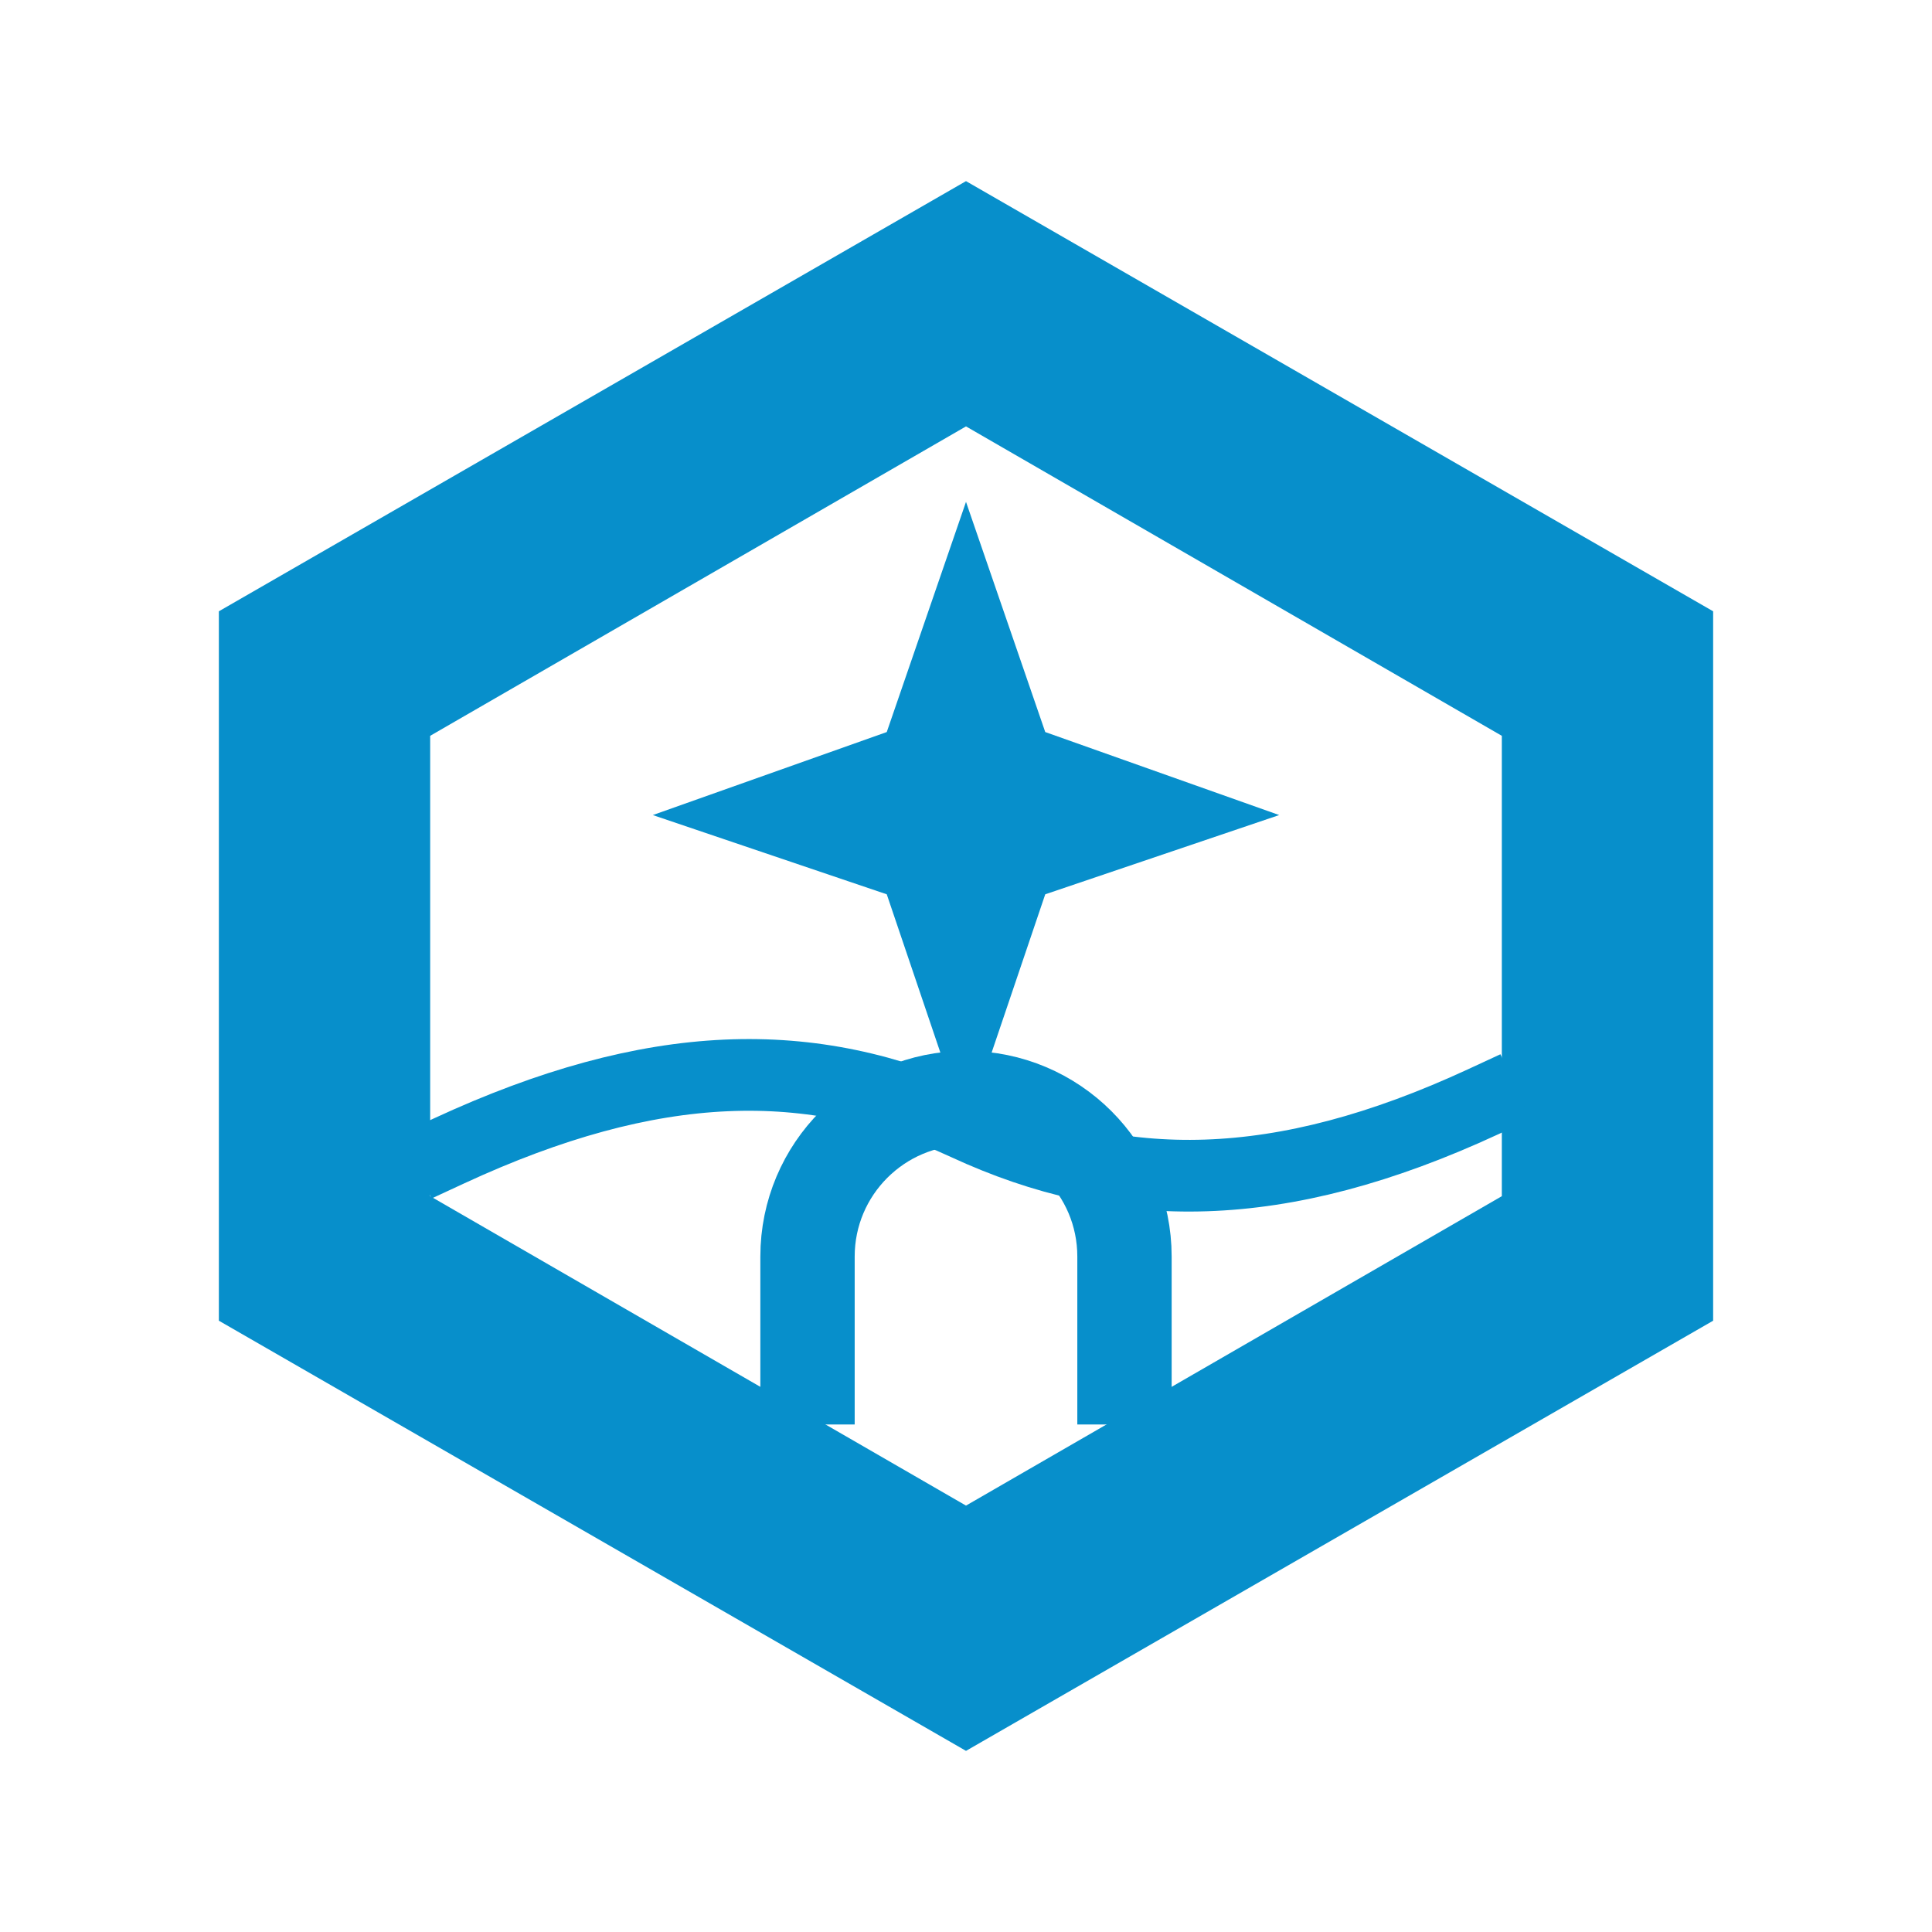
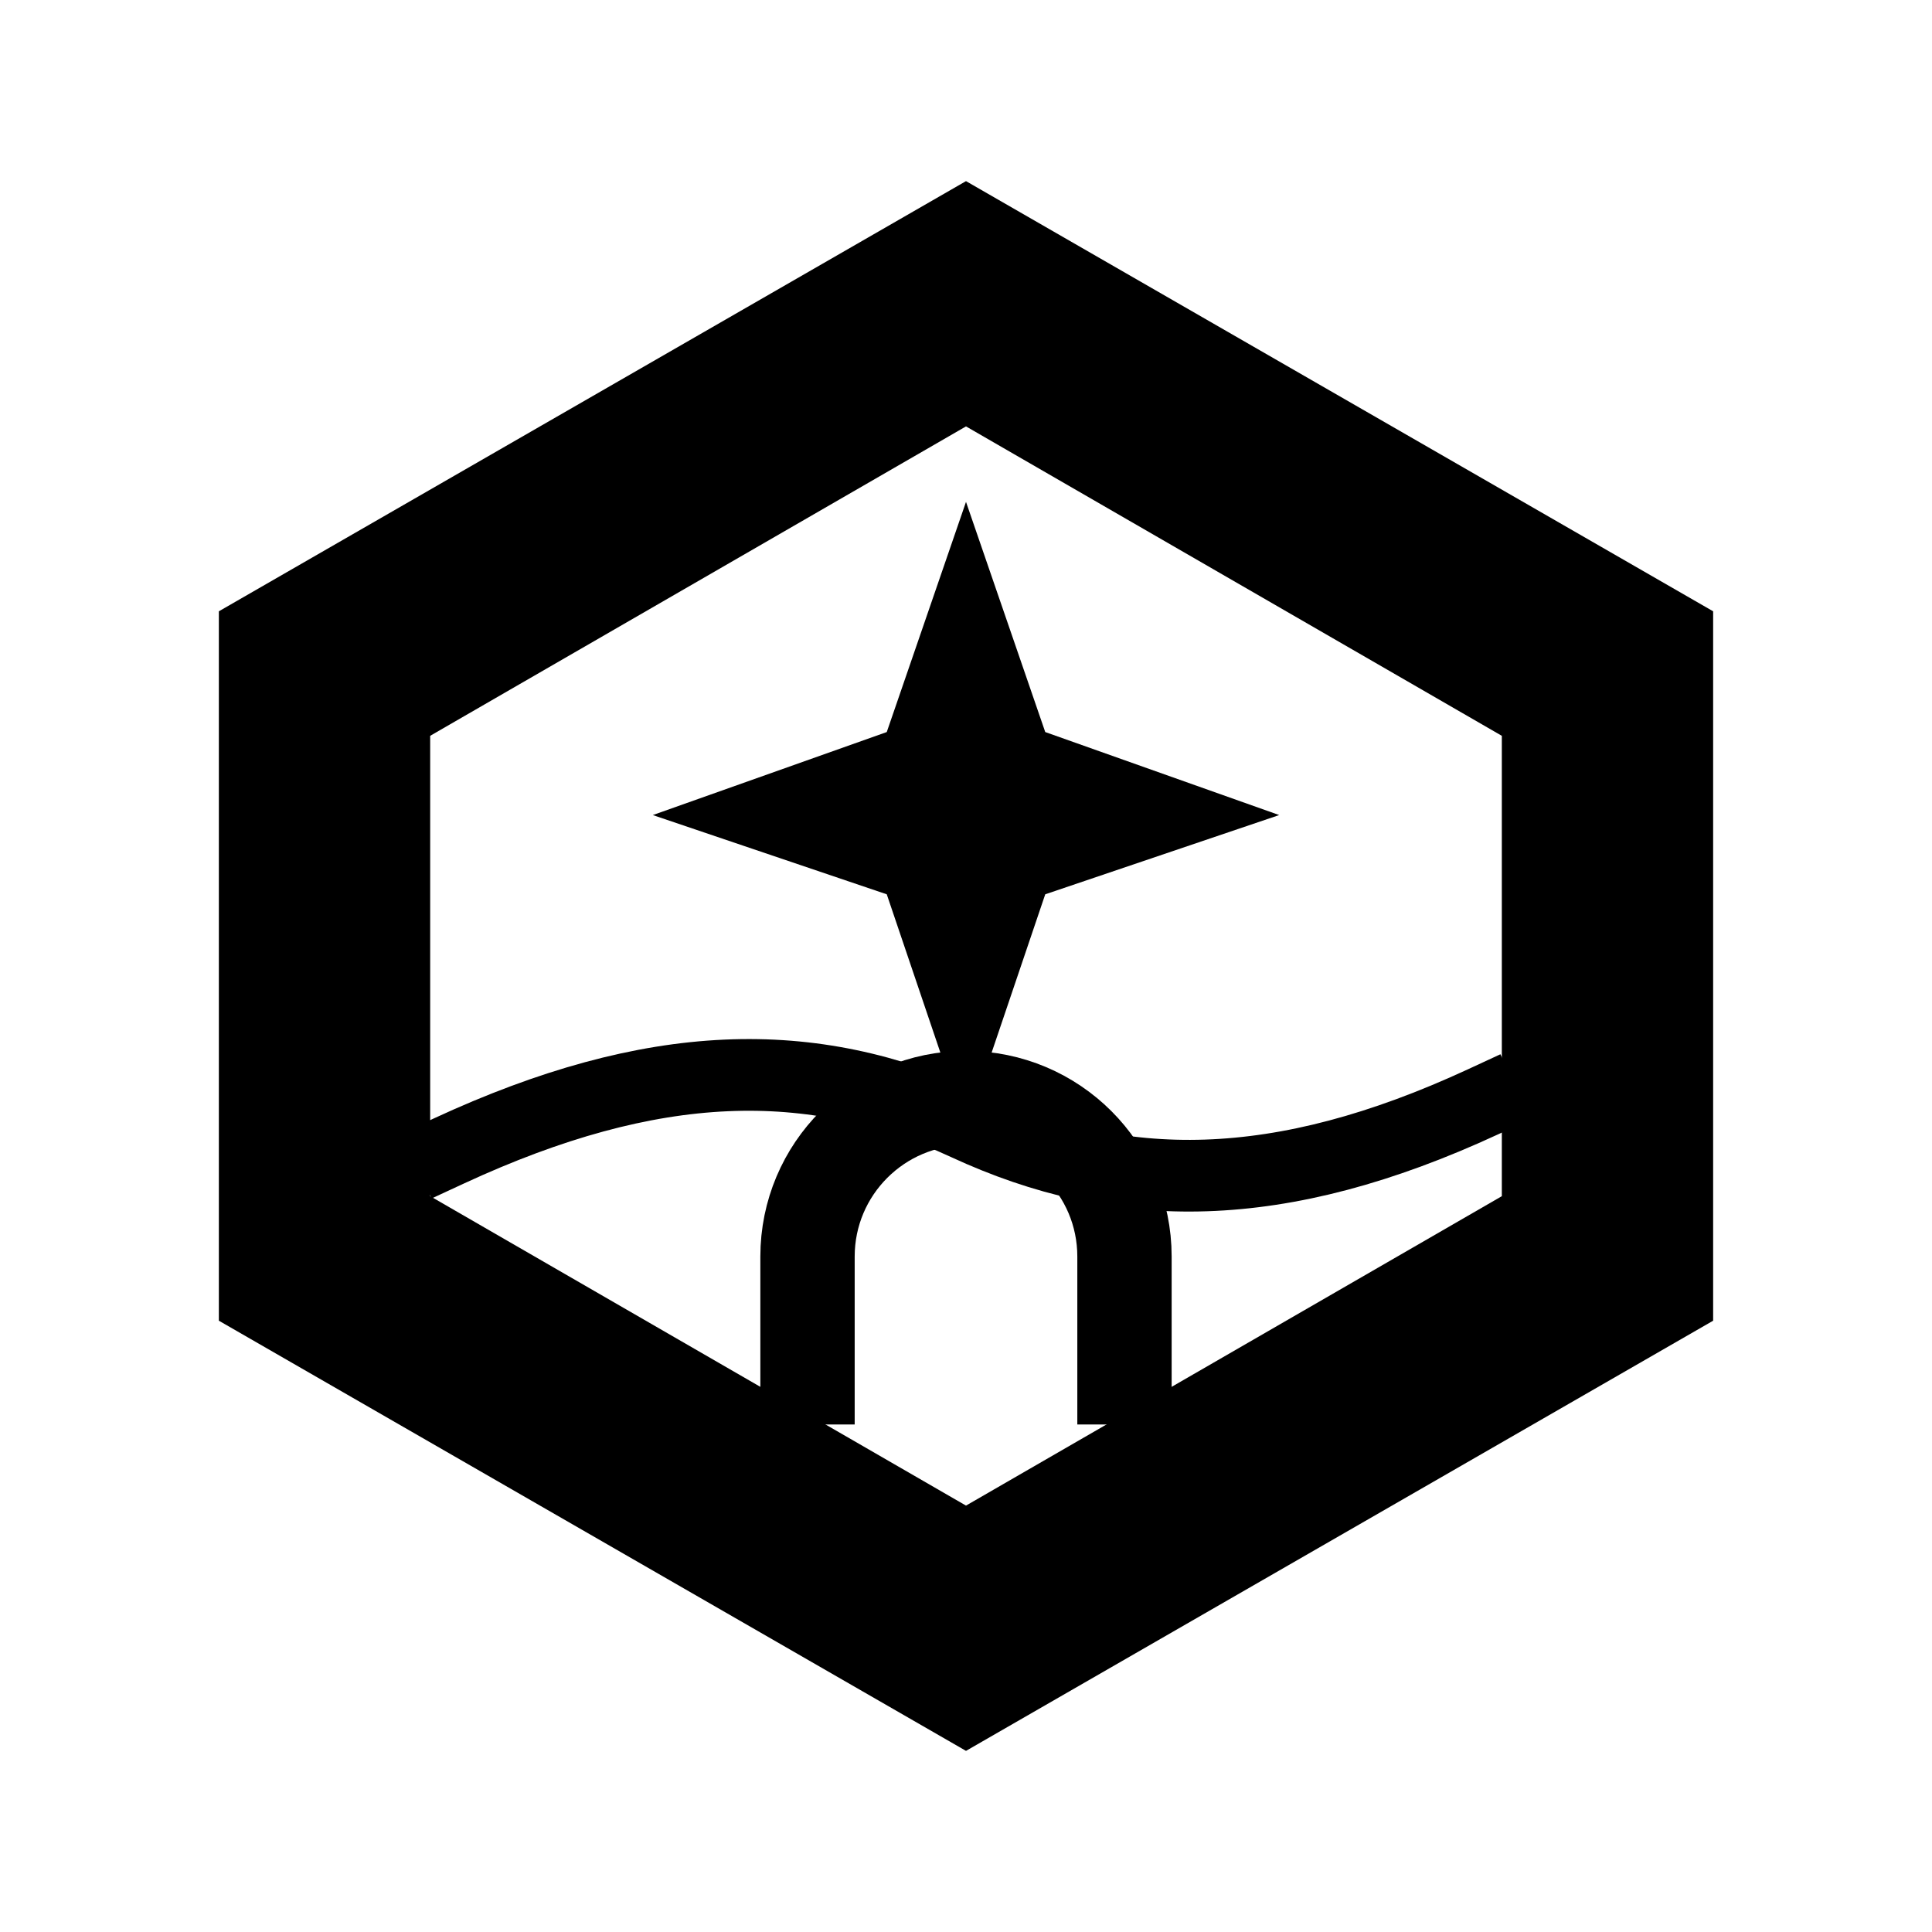
<svg xmlns="http://www.w3.org/2000/svg" viewBox="0 0 512 512" role="img" aria-labelledby="title desc">
-   <path fill="#078FCB" fill-rule="evenodd" d="M256 48 454 162v188L256 464 58 350V162L256 48Zm0 65L114 195v122l142 82 142-82V195L256 113Z" />
-   <path fill="#078FCB" d="m256 133 21 61 62 22-62 21-21 62-21-62-62-21 62-22z" />
-   <path d="M119 305c54-25 96-26 137-7s83 19 137-6" fill="none" stroke="#078FCB" stroke-width="19" stroke-linecap="square" />
-   <path d="M214 365v-32a42 42 0 0 1 84 0v32" fill="none" stroke="#078FCB" stroke-width="25" stroke-linecap="square" />
+   <path fill="#000" fill-rule="evenodd" d="M256 48 454 162v188L256 464 58 350V162L256 48Zm0 65L114 195v122l142 82 142-82V195L256 113Z" />
+   <path fill="#000" d="m256 133 21 61 62 22-62 21-21 62-21-62-62-21 62-22z" />
+   <path d="M119 305c54-25 96-26 137-7s83 19 137-6" fill="none" stroke="#000" stroke-width="19" stroke-linecap="square" />
+   <path d="M214 365v-32a42 42 0 0 1 84 0v32" fill="none" stroke="#000" stroke-width="25" stroke-linecap="square" />
</svg>
